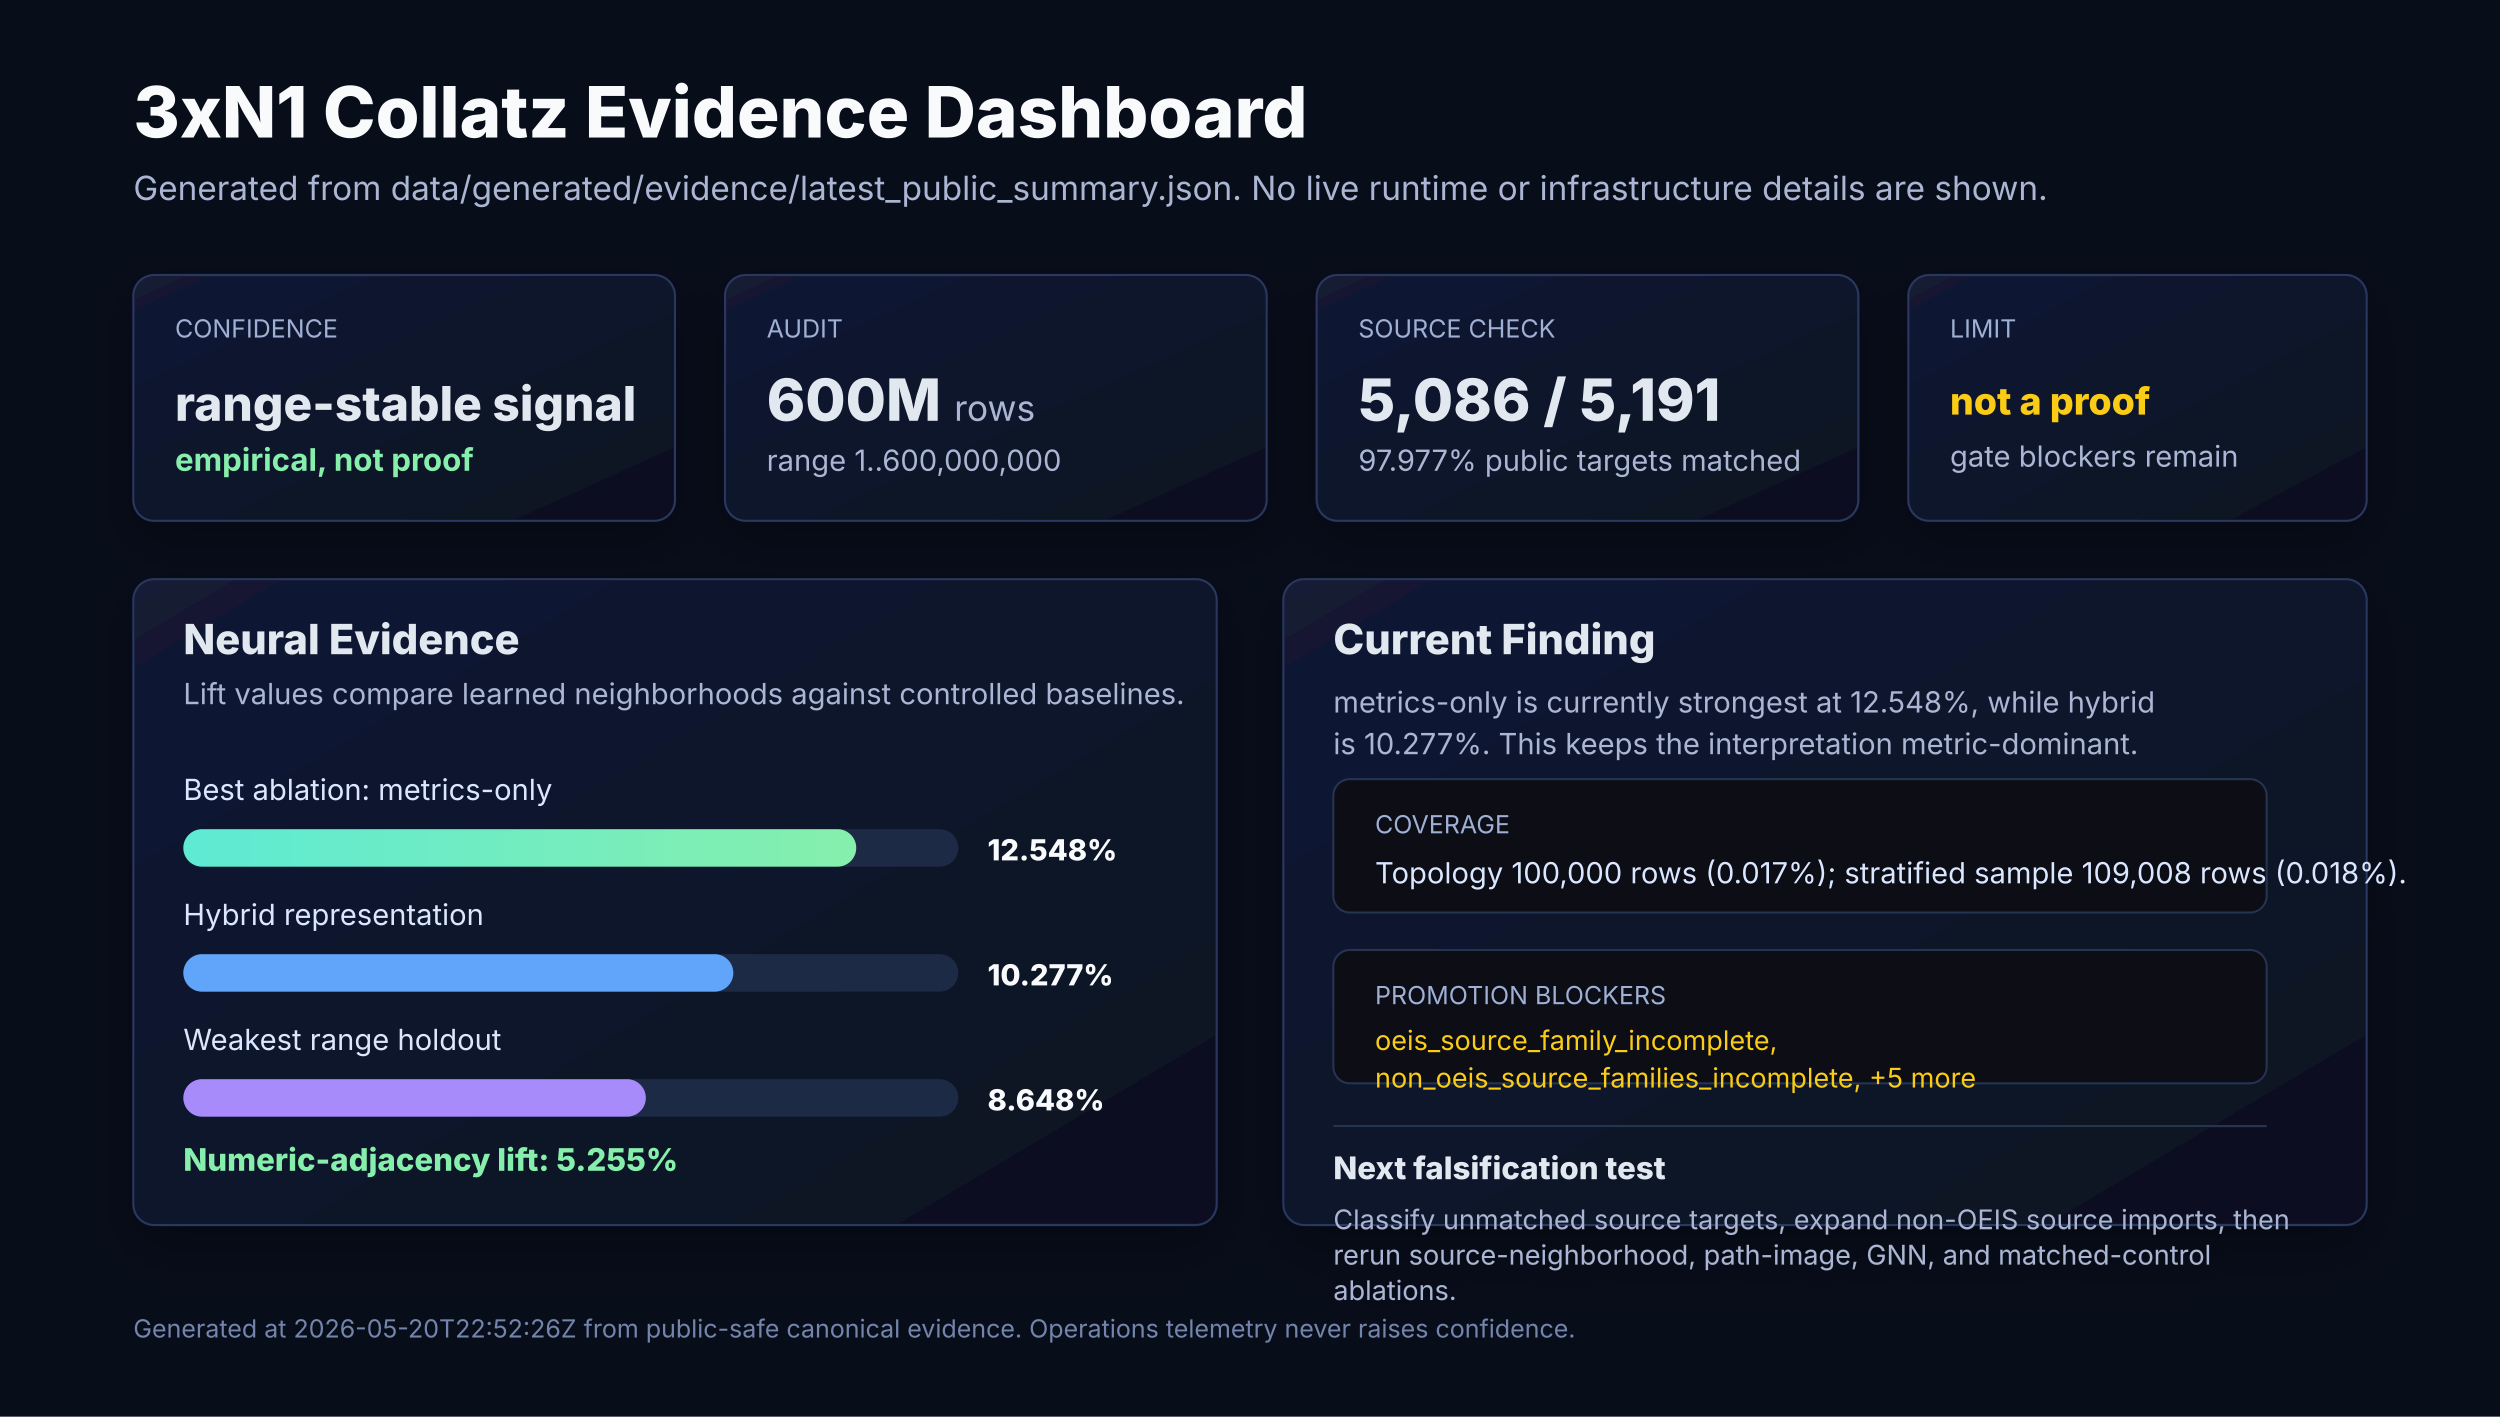
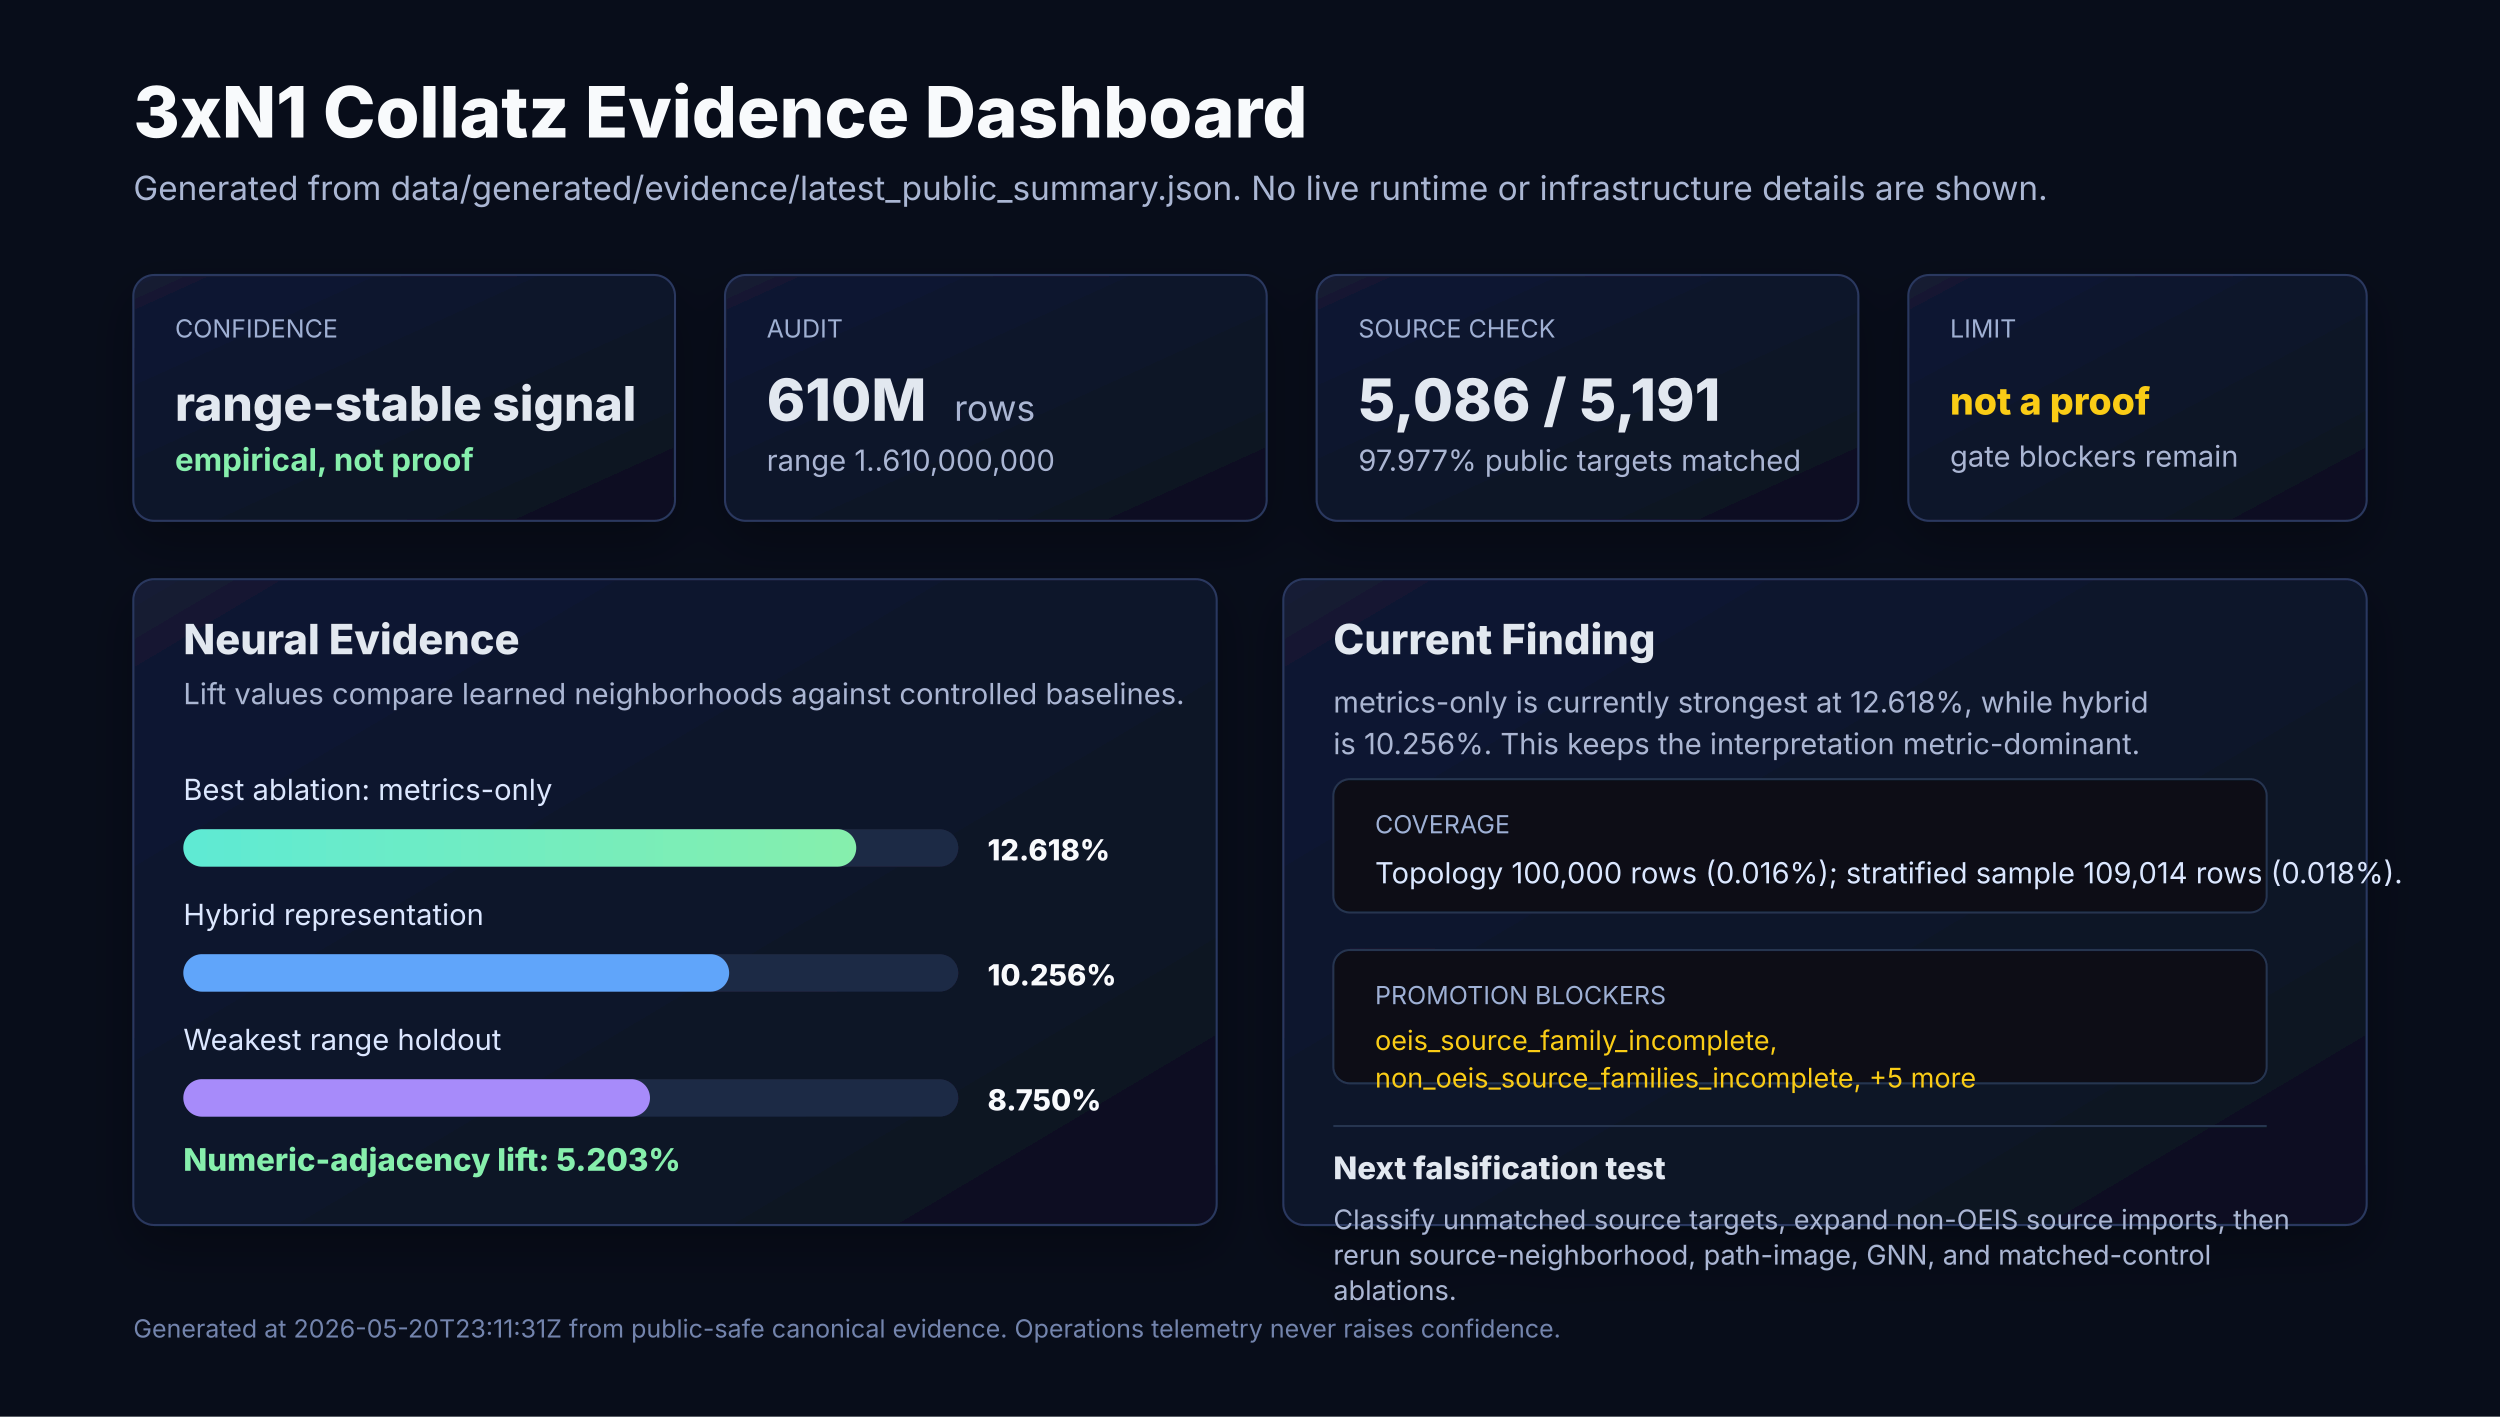
<svg xmlns="http://www.w3.org/2000/svg" width="1200" height="680" viewBox="0 0 1200 680" role="img" aria-labelledby="title desc">
  <defs>
    <linearGradient id="panel" x1="0" x2="1" y1="0" y2="1">
      <stop offset="0" stop-color="#121a34" />
      <stop offset="1" stop-color="#0b1020" />
    </linearGradient>
    <linearGradient id="green" x1="0" x2="1">
      <stop offset="0" stop-color="#5eead4" />
      <stop offset="1" stop-color="#86efac" />
    </linearGradient>
    <linearGradient id="gold" x1="0" x2="1">
      <stop offset="0" stop-color="#facc15" />
      <stop offset="1" stop-color="#fb7185" />
    </linearGradient>
    <filter id="softShadow" x="-20%" y="-20%" width="140%" height="140%">
      <feDropShadow dx="0" dy="10" stdDeviation="12" flood-color="#000000" flood-opacity=".28" />
    </filter>
  </defs>
  <rect width="1200" height="680" fill="#080d1a" />
  <text x="64" y="66" fill="#f8fafc" font-family="Inter, ui-sans-serif, system-ui, sans-serif" font-size="34" font-weight="800">3xN1 Collatz Evidence Dashboard</text>
  <text x="64" y="96" fill="#aab6d3" font-family="Inter, ui-sans-serif, system-ui, sans-serif" font-size="16">Generated from data/generated/evidence/latest_public_summary.json. No live runtime or infrastructure details are shown.</text>
  <g filter="url(#softShadow)">
    <rect x="64" y="132" width="260" height="118" rx="10" fill="url(#panel)" stroke="#2b385e" />
    <text x="84" y="162" fill="#9fb0d4" font-family="Inter, ui-sans-serif, system-ui, sans-serif" font-size="12">CONFIDENCE</text>
    <text x="84" y="202" fill="#e2e8f0" font-family="Inter, ui-sans-serif, system-ui, sans-serif" font-size="23" font-weight="800">range-stable signal</text>
    <text x="84" y="226" fill="#86efac" font-family="Inter, ui-sans-serif, system-ui, sans-serif" font-size="15" font-weight="700">empirical, not proof</text>
    <rect x="348" y="132" width="260" height="118" rx="10" fill="url(#panel)" stroke="#2b385e" />
    <text x="368" y="162" fill="#9fb0d4" font-family="Inter, ui-sans-serif, system-ui, sans-serif" font-size="12">AUDIT</text>
-     <text x="368" y="202" fill="#e2e8f0" font-family="Inter, ui-sans-serif, system-ui, sans-serif" font-size="28" font-weight="800">600M</text>
+     <text x="368" y="202" fill="#e2e8f0" font-family="Inter, ui-sans-serif, system-ui, sans-serif" font-size="28" font-weight="800">610M</text>
    <text x="458" y="202" fill="#aab6d3" font-family="Inter, ui-sans-serif, system-ui, sans-serif" font-size="17">rows</text>
-     <text x="368" y="226" fill="#aab6d3" font-family="Inter, ui-sans-serif, system-ui, sans-serif" font-size="14">range 1..600,000,000</text>
+     <text x="368" y="226" fill="#aab6d3" font-family="Inter, ui-sans-serif, system-ui, sans-serif" font-size="14">range 1..610,000,000</text>
    <rect x="632" y="132" width="260" height="118" rx="10" fill="url(#panel)" stroke="#2b385e" />
    <text x="652" y="162" fill="#9fb0d4" font-family="Inter, ui-sans-serif, system-ui, sans-serif" font-size="12">SOURCE CHECK</text>
    <text x="652" y="202" fill="#e2e8f0" font-family="Inter, ui-sans-serif, system-ui, sans-serif" font-size="28" font-weight="800">5,086 / 5,191</text>
    <text x="652" y="226" fill="#aab6d3" font-family="Inter, ui-sans-serif, system-ui, sans-serif" font-size="14">97.977% public targets matched</text>
    <rect x="916" y="132" width="220" height="118" rx="10" fill="url(#panel)" stroke="#2b385e" />
    <text x="936" y="162" fill="#9fb0d4" font-family="Inter, ui-sans-serif, system-ui, sans-serif" font-size="12">LIMIT</text>
    <text x="936" y="199" fill="#facc15" font-family="Inter, ui-sans-serif, system-ui, sans-serif" font-size="18" font-weight="800">not a proof</text>
    <text x="936" y="224" fill="#aab6d3" font-family="Inter, ui-sans-serif, system-ui, sans-serif" font-size="14">gate blockers remain</text>
  </g>
  <g filter="url(#softShadow)">
    <rect x="64" y="278" width="520" height="310" rx="10" fill="url(#panel)" stroke="#2b385e" />
    <text x="88" y="314" fill="#e2e8f0" font-family="Inter, ui-sans-serif, system-ui, sans-serif" font-size="20" font-weight="800">Neural Evidence</text>
    <text x="88" y="338" fill="#aab6d3" font-family="Inter, ui-sans-serif, system-ui, sans-serif" font-size="14">Lift values compare learned neighborhoods against controlled baselines.</text>
    <text x="88" y="384" fill="#dbe7ff" font-family="Inter, ui-sans-serif, system-ui, sans-serif" font-size="14">Best ablation: metrics-only</text>
    <rect x="88" y="398" width="372" height="18" rx="9" fill="#1f2a44" />
    <rect x="88" y="398" width="323" height="18" rx="9" fill="url(#green)" />
-     <text x="474" y="413" fill="#f8fafc" font-family="Inter, ui-sans-serif, system-ui, sans-serif" font-size="14" font-weight="800">12.548%</text>
+     <text x="474" y="413" fill="#f8fafc" font-family="Inter, ui-sans-serif, system-ui, sans-serif" font-size="14" font-weight="800">12.618%</text>
    <text x="88" y="444" fill="#dbe7ff" font-family="Inter, ui-sans-serif, system-ui, sans-serif" font-size="14">Hybrid representation</text>
    <rect x="88" y="458" width="372" height="18" rx="9" fill="#1f2a44" />
-     <rect x="88" y="458" width="264" height="18" rx="9" fill="#60a5fa" />
-     <text x="474" y="473" fill="#f8fafc" font-family="Inter, ui-sans-serif, system-ui, sans-serif" font-size="14" font-weight="800">10.277%</text>
+     <rect x="88" y="458" width="262" height="18" rx="9" fill="#60a5fa" />
+     <text x="474" y="473" fill="#f8fafc" font-family="Inter, ui-sans-serif, system-ui, sans-serif" font-size="14" font-weight="800">10.256%</text>
    <text x="88" y="504" fill="#dbe7ff" font-family="Inter, ui-sans-serif, system-ui, sans-serif" font-size="14">Weakest range holdout</text>
    <rect x="88" y="518" width="372" height="18" rx="9" fill="#1f2a44" />
-     <rect x="88" y="518" width="222" height="18" rx="9" fill="#a78bfa" />
-     <text x="474" y="533" fill="#f8fafc" font-family="Inter, ui-sans-serif, system-ui, sans-serif" font-size="14" font-weight="800">8.648%</text>
-     <text x="88" y="562" fill="#86efac" font-family="Inter, ui-sans-serif, system-ui, sans-serif" font-size="15" font-weight="800">Numeric-adjacency lift: 5.255%</text>
+     <rect x="88" y="518" width="224" height="18" rx="9" fill="#a78bfa" />
+     <text x="474" y="533" fill="#f8fafc" font-family="Inter, ui-sans-serif, system-ui, sans-serif" font-size="14" font-weight="800">8.750%</text>
+     <text x="88" y="562" fill="#86efac" font-family="Inter, ui-sans-serif, system-ui, sans-serif" font-size="15" font-weight="800">Numeric-adjacency lift: 5.203%</text>
  </g>
  <g filter="url(#softShadow)">
    <rect x="616" y="278" width="520" height="310" rx="10" fill="url(#panel)" stroke="#2b385e" />
    <text x="640" y="314" fill="#e2e8f0" font-family="Inter, ui-sans-serif, system-ui, sans-serif" font-size="20" font-weight="800">Current Finding</text>
-     <text x="640" y="342" fill="#aab6d3" font-family="Inter, ui-sans-serif, system-ui, sans-serif" font-size="14">metrics-only is currently strongest at 12.548%, while hybrid</text>
-     <text x="640" y="362" fill="#aab6d3" font-family="Inter, ui-sans-serif, system-ui, sans-serif" font-size="14">is 10.277%. This keeps the interpretation metric-dominant.</text>
+     <text x="640" y="342" fill="#aab6d3" font-family="Inter, ui-sans-serif, system-ui, sans-serif" font-size="14">metrics-only is currently strongest at 12.618%, while hybrid</text>
+     <text x="640" y="362" fill="#aab6d3" font-family="Inter, ui-sans-serif, system-ui, sans-serif" font-size="14">is 10.256%. This keeps the interpretation metric-dominant.</text>
    <rect x="640" y="374" width="448" height="64" rx="8" fill="#070b16" stroke="#263450" />
    <text x="660" y="400" fill="#9fb0d4" font-family="Inter, ui-sans-serif, system-ui, sans-serif" font-size="12">COVERAGE</text>
-     <text x="660" y="424" fill="#dbe7ff" font-family="Inter, ui-sans-serif, system-ui, sans-serif" font-size="14">Topology 100,000 rows (0.017%); stratified sample 109,008 rows (0.018%).</text>
+     <text x="660" y="424" fill="#dbe7ff" font-family="Inter, ui-sans-serif, system-ui, sans-serif" font-size="14">Topology 100,000 rows (0.016%); stratified sample 109,014 rows (0.018%).</text>
    <rect x="640" y="456" width="448" height="64" rx="8" fill="#070b16" stroke="#263450" />
    <text x="660" y="482" fill="#9fb0d4" font-family="Inter, ui-sans-serif, system-ui, sans-serif" font-size="12">PROMOTION BLOCKERS</text>
    <text x="660" y="504" fill="#facc15" font-family="Inter, ui-sans-serif, system-ui, sans-serif" font-size="13">oeis_source_family_incomplete,</text>
    <text x="660" y="522" fill="#facc15" font-family="Inter, ui-sans-serif, system-ui, sans-serif" font-size="13">non_oeis_source_families_incomplete, +5 more</text>
    <rect x="640" y="540" width="448" height="1" fill="#263450" />
    <text x="640" y="566" fill="#e2e8f0" font-family="Inter, ui-sans-serif, system-ui, sans-serif" font-size="15" font-weight="800">Next falsification test</text>
    <text x="640" y="590" fill="#aab6d3" font-family="Inter, ui-sans-serif, system-ui, sans-serif" font-size="13">Classify unmatched source targets, expand non-OEIS source imports, then</text>
    <text x="640" y="607" fill="#aab6d3" font-family="Inter, ui-sans-serif, system-ui, sans-serif" font-size="13">rerun source-neighborhood, path-image, GNN, and matched-control</text>
    <text x="640" y="624" fill="#aab6d3" font-family="Inter, ui-sans-serif, system-ui, sans-serif" font-size="13">ablations.</text>
  </g>
-   <text x="64" y="642" fill="#7384ad" font-family="Inter, ui-sans-serif, system-ui, sans-serif" font-size="12">Generated at 2026-05-20T22:52:26Z from public-safe canonical evidence. Operations telemetry never raises confidence.</text>
+   <text x="64" y="642" fill="#7384ad" font-family="Inter, ui-sans-serif, system-ui, sans-serif" font-size="12">Generated at 2026-05-20T23:11:31Z from public-safe canonical evidence. Operations telemetry never raises confidence.</text>
</svg>
